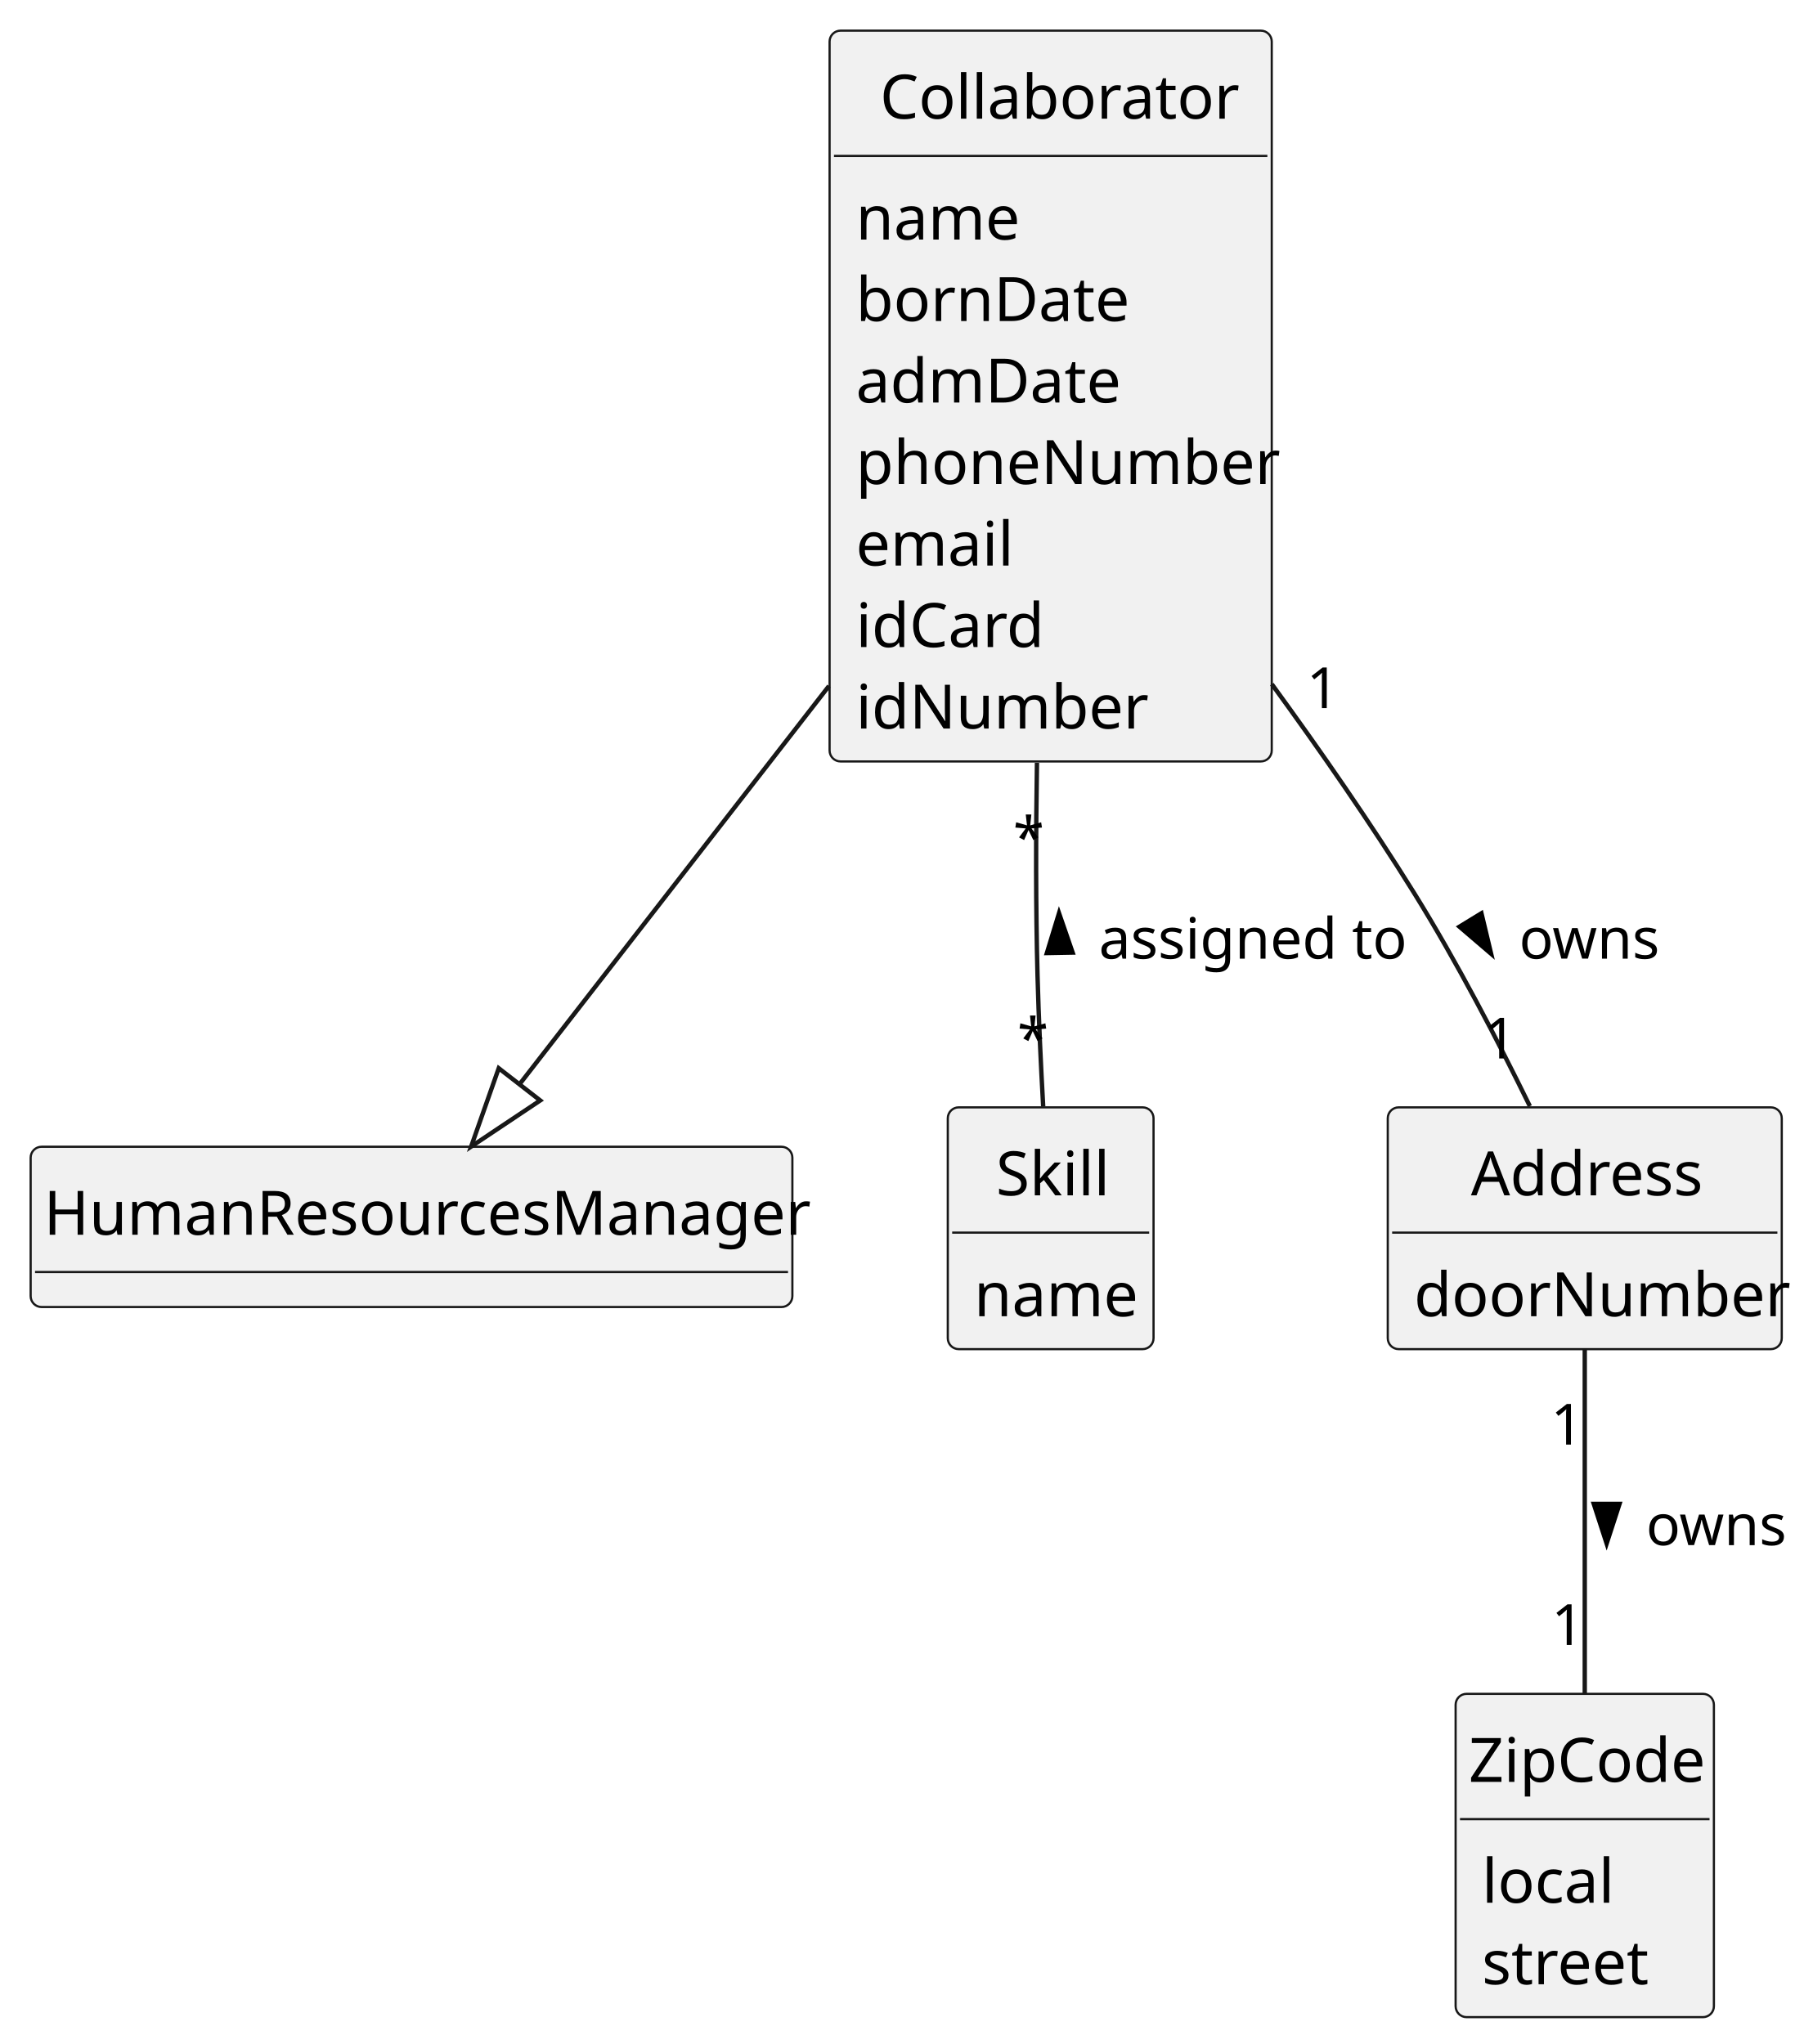
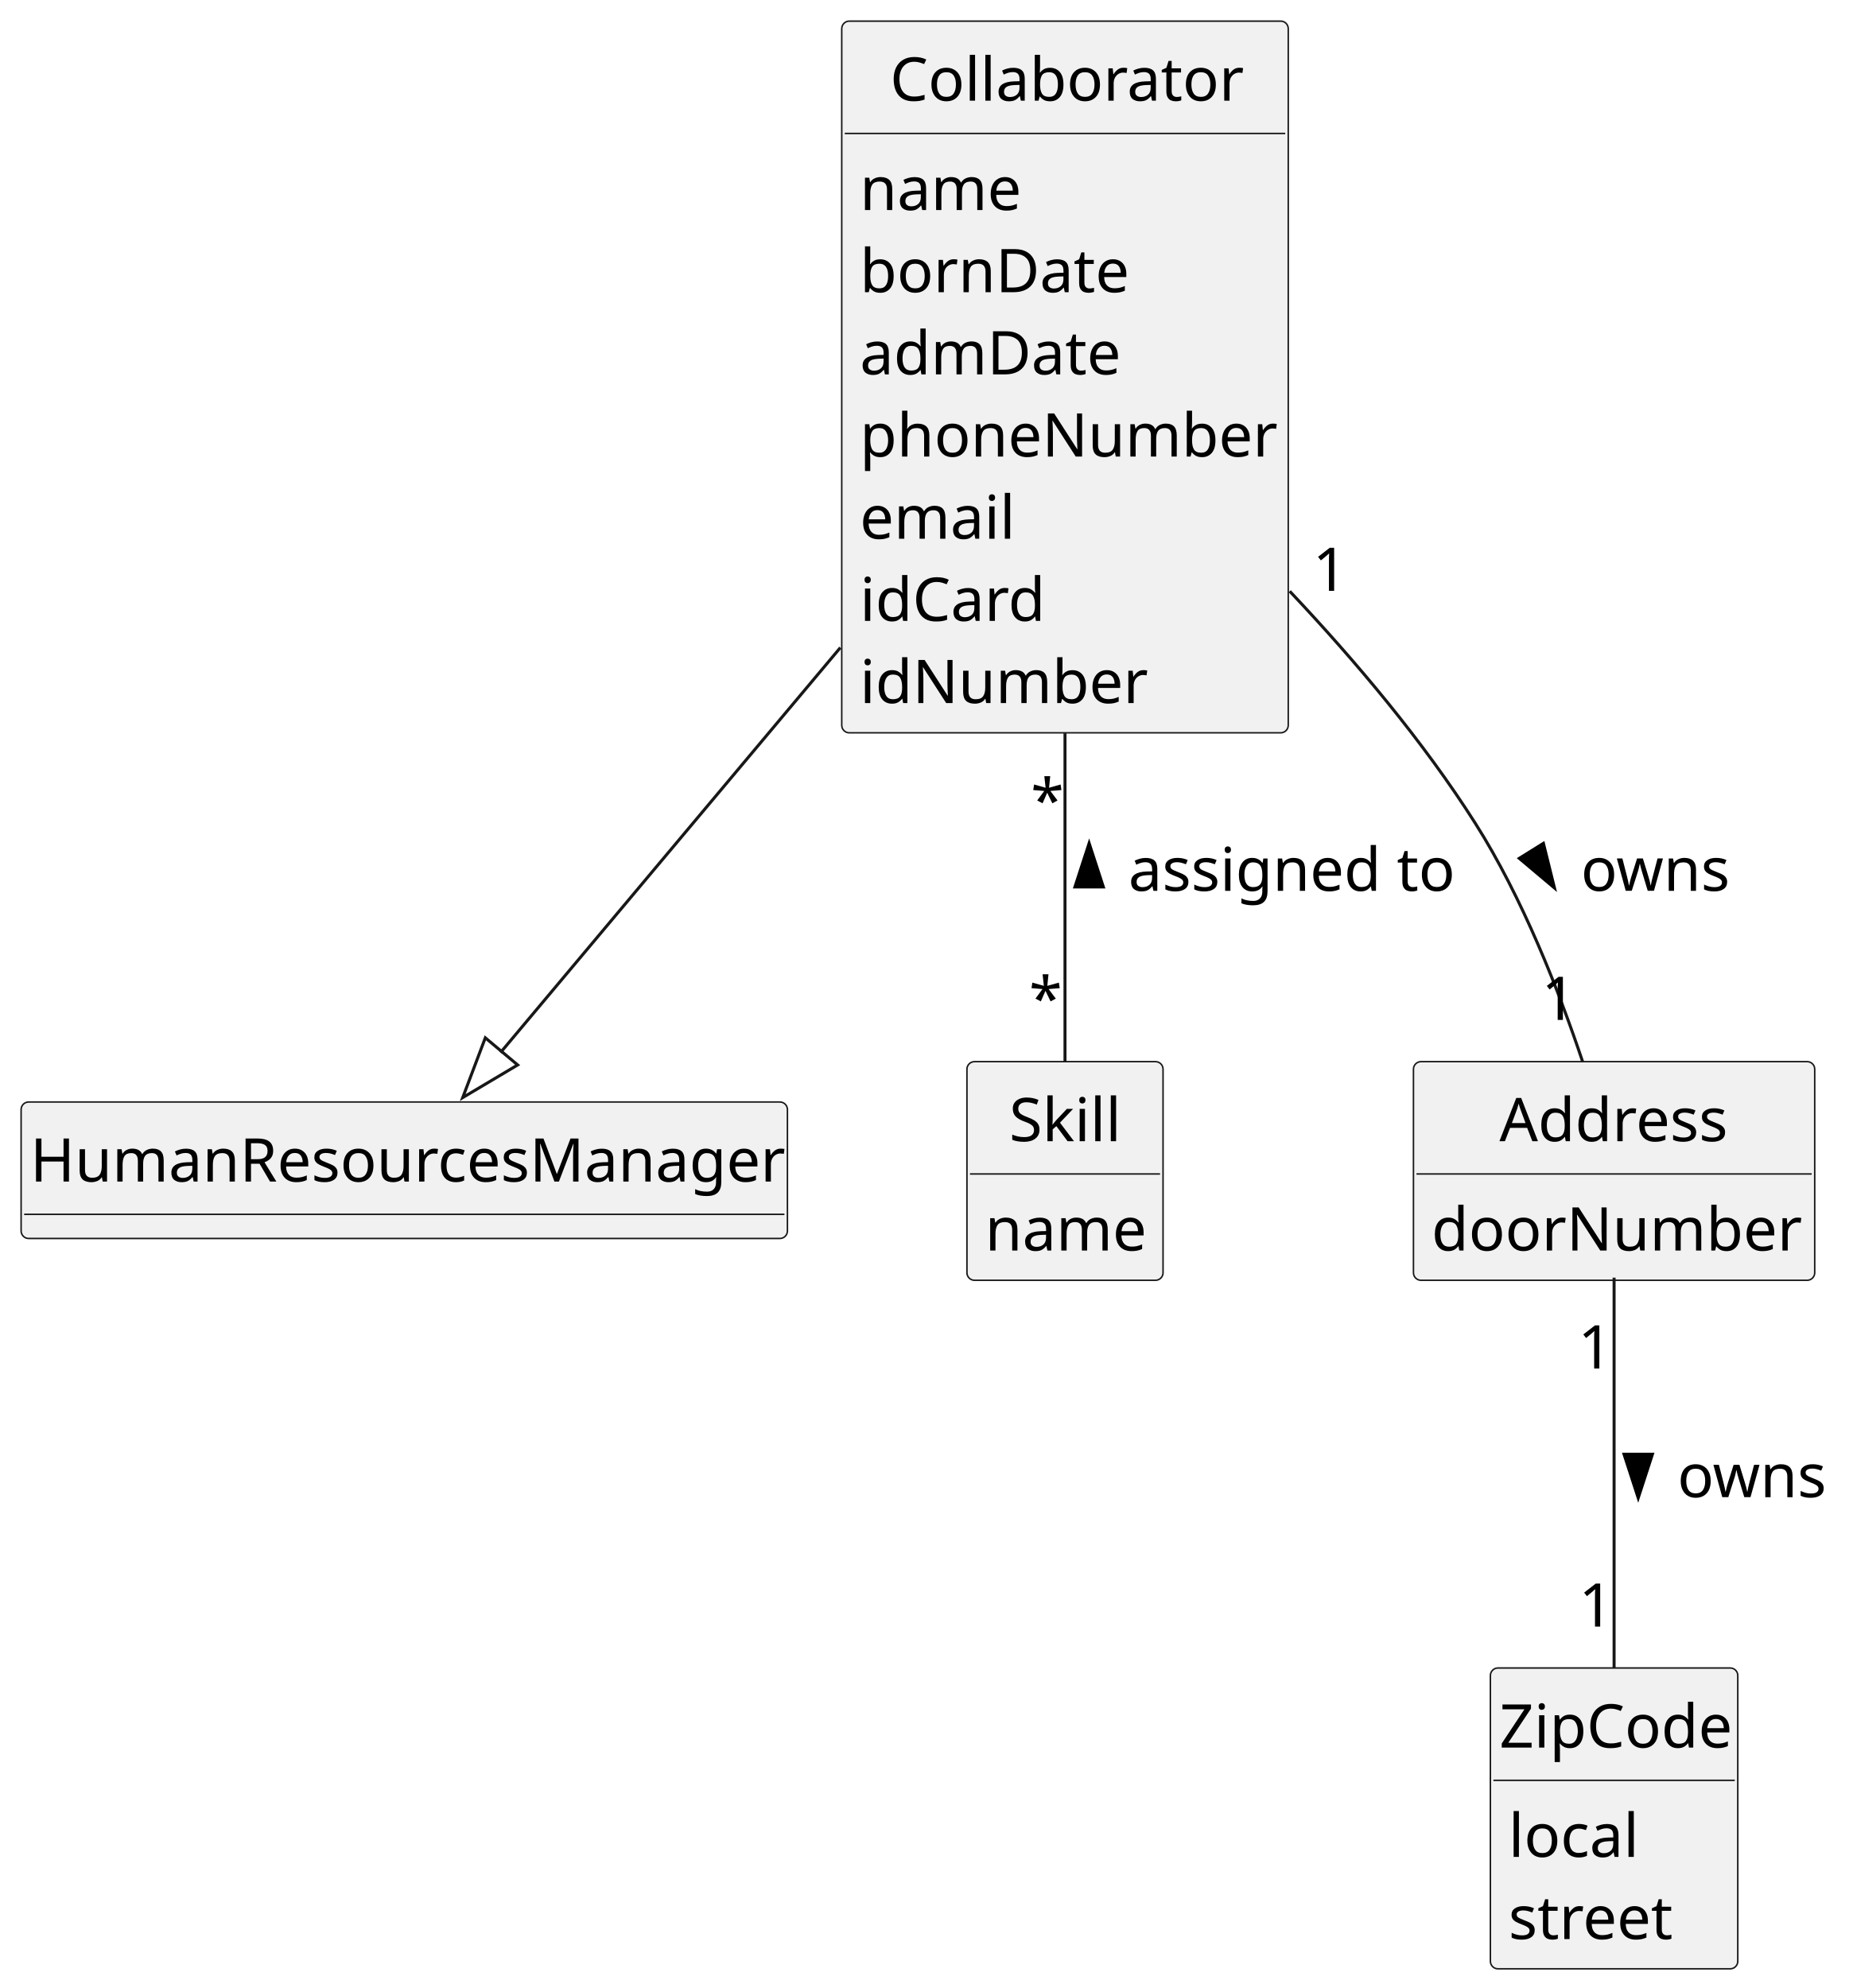
- <svg xmlns="http://www.w3.org/2000/svg" contentStyleType="text/css" height="467px" preserveAspectRatio="none" style="width:414px;height:467px;background:#FFFFFF;" version="1.1" viewBox="0 0 414 467" width="414px" zoomAndPan="magnify">
+ <svg xmlns="http://www.w3.org/2000/svg" contentStyleType="text/css" height="659px" preserveAspectRatio="none" style="width:614px;height:659px;background:#FFFFFF;" version="1.1" viewBox="0 0 614 659" width="614px" zoomAndPan="magnify">
  <defs />
  <g>
    <g id="elem_HumanResourcesManager">
-       <rect codeLine="10" fill="#F1F1F1" height="36.621" id="HumanResourcesManager" rx="2.5" ry="2.5" style="stroke:#181818;stroke-width:0.5;" width="174" x="7" y="262" />
-       <text fill="#000000" font-family="sans-serif" font-size="14" lengthAdjust="spacing" textLength="168" x="10" y="282.107">HumanResourcesManager</text>
-       <line style="stroke:#181818;stroke-width:0.5;" x1="8" x2="180" y1="290.621" y2="290.621" />
+       <rect codeLine="10" fill="#F1F1F1" height="45.24" id="HumanResourcesManager" rx="2.5" ry="2.5" style="stroke:#181818;stroke-width:0.5;" width="254" x="7" y="365.3" />
+       <text fill="#000000" font-family="sans-serif" font-size="20" lengthAdjust="spacing" textLength="248" x="10" y="391.68">HumanResourcesManager</text>
+       <line style="stroke:#181818;stroke-width:0.5;" x1="8" x2="260" y1="402.54" y2="402.54" />
    </g>
    <g id="elem_Collaborator">
-       <rect codeLine="12" fill="#F1F1F1" height="166.969" id="Collaborator" rx="2.5" ry="2.5" style="stroke:#181818;stroke-width:0.5;" width="101" x="189.5" y="7" />
-       <text fill="#000000" font-family="sans-serif" font-size="14" lengthAdjust="spacing" textLength="78" x="201" y="27.107">Collaborator</text>
-       <line style="stroke:#181818;stroke-width:0.5;" x1="190.5" x2="289.5" y1="35.621" y2="35.621" />
-       <text fill="#000000" font-family="sans-serif" font-size="14" lengthAdjust="spacing" textLength="35" x="195.5" y="54.728">name</text>
-       <text fill="#000000" font-family="sans-serif" font-size="14" lengthAdjust="spacing" textLength="59" x="195.5" y="73.35">bornDate</text>
-       <text fill="#000000" font-family="sans-serif" font-size="14" lengthAdjust="spacing" textLength="57" x="195.5" y="91.971">admDate</text>
-       <text fill="#000000" font-family="sans-serif" font-size="14" lengthAdjust="spacing" textLength="89" x="195.5" y="110.592">phoneNumber</text>
-       <text fill="#000000" font-family="sans-serif" font-size="14" lengthAdjust="spacing" textLength="33" x="195.5" y="129.213">email</text>
-       <text fill="#000000" font-family="sans-serif" font-size="14" lengthAdjust="spacing" textLength="42" x="195.5" y="147.834">idCard</text>
-       <text fill="#000000" font-family="sans-serif" font-size="14" lengthAdjust="spacing" textLength="60" x="195.5" y="166.455">idNumber</text>
+       <rect codeLine="12" fill="#F1F1F1" height="235.92" id="Collaborator" rx="2.5" ry="2.5" style="stroke:#181818;stroke-width:0.5;" width="148" x="279" y="7" />
+       <text fill="#000000" font-family="sans-serif" font-size="20" lengthAdjust="spacing" textLength="116" x="295" y="33.38">Collaborator</text>
+       <line style="stroke:#181818;stroke-width:0.5;" x1="280" x2="426" y1="44.24" y2="44.24" />
+       <text fill="#000000" font-family="sans-serif" font-size="20" lengthAdjust="spacing" textLength="53" x="285" y="69.62">name</text>
+       <text fill="#000000" font-family="sans-serif" font-size="20" lengthAdjust="spacing" textLength="88" x="285" y="96.86">bornDate</text>
+       <text fill="#000000" font-family="sans-serif" font-size="20" lengthAdjust="spacing" textLength="86" x="285" y="124.1">admDate</text>
+       <text fill="#000000" font-family="sans-serif" font-size="20" lengthAdjust="spacing" textLength="136" x="285" y="151.34">phoneNumber</text>
+       <text fill="#000000" font-family="sans-serif" font-size="20" lengthAdjust="spacing" textLength="51" x="285" y="178.58">email</text>
+       <text fill="#000000" font-family="sans-serif" font-size="20" lengthAdjust="spacing" textLength="61" x="285" y="205.82">idCard</text>
+       <text fill="#000000" font-family="sans-serif" font-size="20" lengthAdjust="spacing" textLength="94" x="285" y="233.06">idNumber</text>
    </g>
    <g id="elem_Skill">
-       <rect codeLine="22" fill="#F1F1F1" height="55.242" id="Skill" rx="2.5" ry="2.5" style="stroke:#181818;stroke-width:0.5;" width="47" x="216.5" y="253" />
-       <text fill="#000000" font-family="sans-serif" font-size="14" lengthAdjust="spacing" textLength="25" x="227.5" y="273.107">Skill</text>
-       <line style="stroke:#181818;stroke-width:0.5;" x1="217.5" x2="262.5" y1="281.621" y2="281.621" />
-       <text fill="#000000" font-family="sans-serif" font-size="14" lengthAdjust="spacing" textLength="35" x="222.5" y="300.728">name</text>
+       <rect codeLine="22" fill="#F1F1F1" height="72.48" id="Skill" rx="2.5" ry="2.5" style="stroke:#181818;stroke-width:0.5;" width="65" x="320.5" y="351.92" />
+       <text fill="#000000" font-family="sans-serif" font-size="20" lengthAdjust="spacing" textLength="37" x="334.5" y="378.3">Skill</text>
+       <line style="stroke:#181818;stroke-width:0.5;" x1="321.5" x2="384.5" y1="389.16" y2="389.16" />
+       <text fill="#000000" font-family="sans-serif" font-size="20" lengthAdjust="spacing" textLength="53" x="326.5" y="414.54">name</text>
    </g>
    <g id="elem_Address">
-       <rect codeLine="26" fill="#F1F1F1" height="55.242" id="Address" rx="2.5" ry="2.5" style="stroke:#181818;stroke-width:0.5;" width="90" x="317" y="253" />
-       <text fill="#000000" font-family="sans-serif" font-size="14" lengthAdjust="spacing" textLength="52" x="336" y="273.107">Address</text>
-       <line style="stroke:#181818;stroke-width:0.5;" x1="318" x2="406" y1="281.621" y2="281.621" />
-       <text fill="#000000" font-family="sans-serif" font-size="14" lengthAdjust="spacing" textLength="78" x="323" y="300.728">doorNumber</text>
+       <rect codeLine="26" fill="#F1F1F1" height="72.48" id="Address" rx="2.5" ry="2.5" style="stroke:#181818;stroke-width:0.5;" width="133" x="468.5" y="351.92" />
+       <text fill="#000000" font-family="sans-serif" font-size="20" lengthAdjust="spacing" textLength="76" x="497" y="378.3">Address</text>
+       <line style="stroke:#181818;stroke-width:0.5;" x1="469.5" x2="600.5" y1="389.16" y2="389.16" />
+       <text fill="#000000" font-family="sans-serif" font-size="20" lengthAdjust="spacing" textLength="121" x="474.5" y="414.54">doorNumber</text>
    </g>
    <g id="elem_ZipCode">
-       <rect codeLine="30" fill="#F1F1F1" height="73.863" id="ZipCode" rx="2.5" ry="2.5" style="stroke:#181818;stroke-width:0.5;" width="59" x="332.5" y="387" />
-       <text fill="#000000" font-family="sans-serif" font-size="14" lengthAdjust="spacing" textLength="53" x="335.5" y="407.107">ZipCode</text>
-       <line style="stroke:#181818;stroke-width:0.5;" x1="333.5" x2="390.5" y1="415.621" y2="415.621" />
-       <text fill="#000000" font-family="sans-serif" font-size="14" lengthAdjust="spacing" textLength="29" x="338.5" y="434.728">local</text>
-       <text fill="#000000" font-family="sans-serif" font-size="14" lengthAdjust="spacing" textLength="36" x="338.5" y="453.35">street</text>
+       <rect codeLine="30" fill="#F1F1F1" height="99.72" id="ZipCode" rx="2.5" ry="2.5" style="stroke:#181818;stroke-width:0.5;" width="82" x="494" y="552.92" />
+       <text fill="#000000" font-family="sans-serif" font-size="20" lengthAdjust="spacing" textLength="76" x="497" y="579.3">ZipCode</text>
+       <line style="stroke:#181818;stroke-width:0.5;" x1="495" x2="575" y1="590.16" y2="590.16" />
+       <text fill="#000000" font-family="sans-serif" font-size="20" lengthAdjust="spacing" textLength="43" x="500" y="615.54">local</text>
+       <text fill="#000000" font-family="sans-serif" font-size="20" lengthAdjust="spacing" textLength="54" x="500" y="642.78">street</text>
    </g>
    <g id="link_Collaborator_HumanResourcesManager">
-       <path codeLine="36" d="M189.35,156.73 C160.36,194.06 137.201,223.874 118.661,247.744 " fill="none" id="Collaborator-to-HumanResourcesManager" style="stroke:#181818;stroke-width:1.0;" />
-       <polygon fill="none" points="107.62,261.96,123.4,251.425,113.923,244.064,107.62,261.96" style="stroke:#181818;stroke-width:1.0;" />
+       <path codeLine="36" d="M278.55,214.67 C240.15,260.43 195.32,313.85 165.89,348.92 " fill="none" id="Collaborator-to-HumanResourcesManager" style="stroke:#181818;stroke-width:1.0;" />
+       <polygon fill="none" points="171.58,353.02,153.37,363.84,160.86,344.02,171.58,353.02" style="stroke:#181818;stroke-width:1.0;" />
    </g>
    <g id="link_Collaborator_Skill">
-       <path codeLine="37" d="M236.87,174.28 C236.61,190.44 236.58,207.25 237,223 C237.26,232.72 237.76,243.37 238.29,252.78 " fill="none" id="Collaborator-Skill" style="stroke:#181818;stroke-width:1.0;" />
-       <polygon fill="#000000" points="241.91,208.646,239.135,217.743,245.012,217.637,241.91,208.646" style="stroke:#000000;stroke-width:1.0;" />
-       <text fill="#000000" font-family="sans-serif" font-size="13" lengthAdjust="spacing" textLength="67" x="251" y="219.028">assigned to</text>
-       <text fill="#000000" font-family="sans-serif" font-size="13" lengthAdjust="spacing" textLength="5" x="231.404" y="195.964">*</text>
-       <text fill="#000000" font-family="sans-serif" font-size="13" lengthAdjust="spacing" textLength="5" x="232.369" y="241.891">*</text>
+       <path codeLine="37" d="M353,243.08 C353,282.65 353,323.87 353,351.99 " fill="none" id="Collaborator-Skill" style="stroke:#181818;stroke-width:1.0;" />
+       <polygon fill="#000000" points="361,279.54,356.298,294.012,365.702,294.012,361,279.54" style="stroke:#000000;stroke-width:1.0;" />
+       <text fill="#000000" font-family="sans-serif" font-size="20" lengthAdjust="spacing" textLength="107" x="374" y="295.3">assigned to</text>
+       <text fill="#000000" font-family="sans-serif" font-size="20" lengthAdjust="spacing" textLength="11" x="341.665" y="272.488">*</text>
+       <text fill="#000000" font-family="sans-serif" font-size="20" lengthAdjust="spacing" textLength="11" x="341.089" y="338.163">*</text>
    </g>
    <g id="link_Collaborator_Address">
-       <path codeLine="38" d="M290.52,156.31 C301.69,171.63 313.13,188.13 323,204 C332.74,219.66 342.26,238.03 349.46,252.73 " fill="none" id="Collaborator-Address" style="stroke:#181818;stroke-width:1.0;" />
-       <polygon fill="#000000" points="340.608,217.912,338.398,208.661,333.383,211.727,340.608,217.912" style="stroke:#000000;stroke-width:1.0;" />
-       <text fill="#000000" font-family="sans-serif" font-size="13" lengthAdjust="spacing" textLength="30" x="347" y="219.028">owns</text>
-       <text fill="#000000" font-family="sans-serif" font-size="13" lengthAdjust="spacing" textLength="7" x="298.454" y="161.779">1</text>
-       <text fill="#000000" font-family="sans-serif" font-size="13" lengthAdjust="spacing" textLength="7" x="338.951" y="241.83">1</text>
+       <path codeLine="38" d="M427.49,195.99 C449.25,219.05 471.78,245.76 489,272.92 C504.66,297.61 516.73,328.53 524.57,351.93 " fill="none" id="Collaborator-Address" style="stroke:#181818;stroke-width:1.0;" />
+       <polygon fill="#000000" points="515.228,294.332,511.571,279.56,503.587,284.531,515.228,294.332" style="stroke:#000000;stroke-width:1.0;" />
+       <text fill="#000000" font-family="sans-serif" font-size="20" lengthAdjust="spacing" textLength="50" x="524" y="295.3">owns</text>
+       <text fill="#000000" font-family="sans-serif" font-size="20" lengthAdjust="spacing" textLength="11" x="435.114" y="195.865">1</text>
+       <text fill="#000000" font-family="sans-serif" font-size="20" lengthAdjust="spacing" textLength="11" x="510.932" y="338.093">1</text>
    </g>
    <g id="link_Address_ZipCode">
-       <path codeLine="39" d="M362,308.12 C362,330.37 362,362.33 362,386.89 " fill="none" id="Address-ZipCode" style="stroke:#181818;stroke-width:1.0;" />
-       <polygon fill="#000000" points="367,352.646,369.939,343.6,364.061,343.6,367,352.646" style="stroke:#000000;stroke-width:1.0;" />
-       <text fill="#000000" font-family="sans-serif" font-size="13" lengthAdjust="spacing" textLength="30" x="376" y="353.028">owns</text>
-       <text fill="#000000" font-family="sans-serif" font-size="13" lengthAdjust="spacing" textLength="7" x="354.234" y="330.055">1</text>
-       <text fill="#000000" font-family="sans-serif" font-size="13" lengthAdjust="spacing" textLength="7" x="354.377" y="375.832">1</text>
+       <path codeLine="39" d="M535,423.53 C535,458.7 535,513.46 535,552.93 " fill="none" id="Address-ZipCode" style="stroke:#181818;stroke-width:1.0;" />
+       <polygon fill="#000000" points="543,496.54,547.702,482.068,538.298,482.068,543,496.54" style="stroke:#000000;stroke-width:1.0;" />
+       <text fill="#000000" font-family="sans-serif" font-size="20" lengthAdjust="spacing" textLength="50" x="556" y="496.3">owns</text>
+       <text fill="#000000" font-family="sans-serif" font-size="20" lengthAdjust="spacing" textLength="11" x="523.02" y="453.636">1</text>
+       <text fill="#000000" font-family="sans-serif" font-size="20" lengthAdjust="spacing" textLength="11" x="523.295" y="539.209">1</text>
    </g>
  </g>
</svg>
